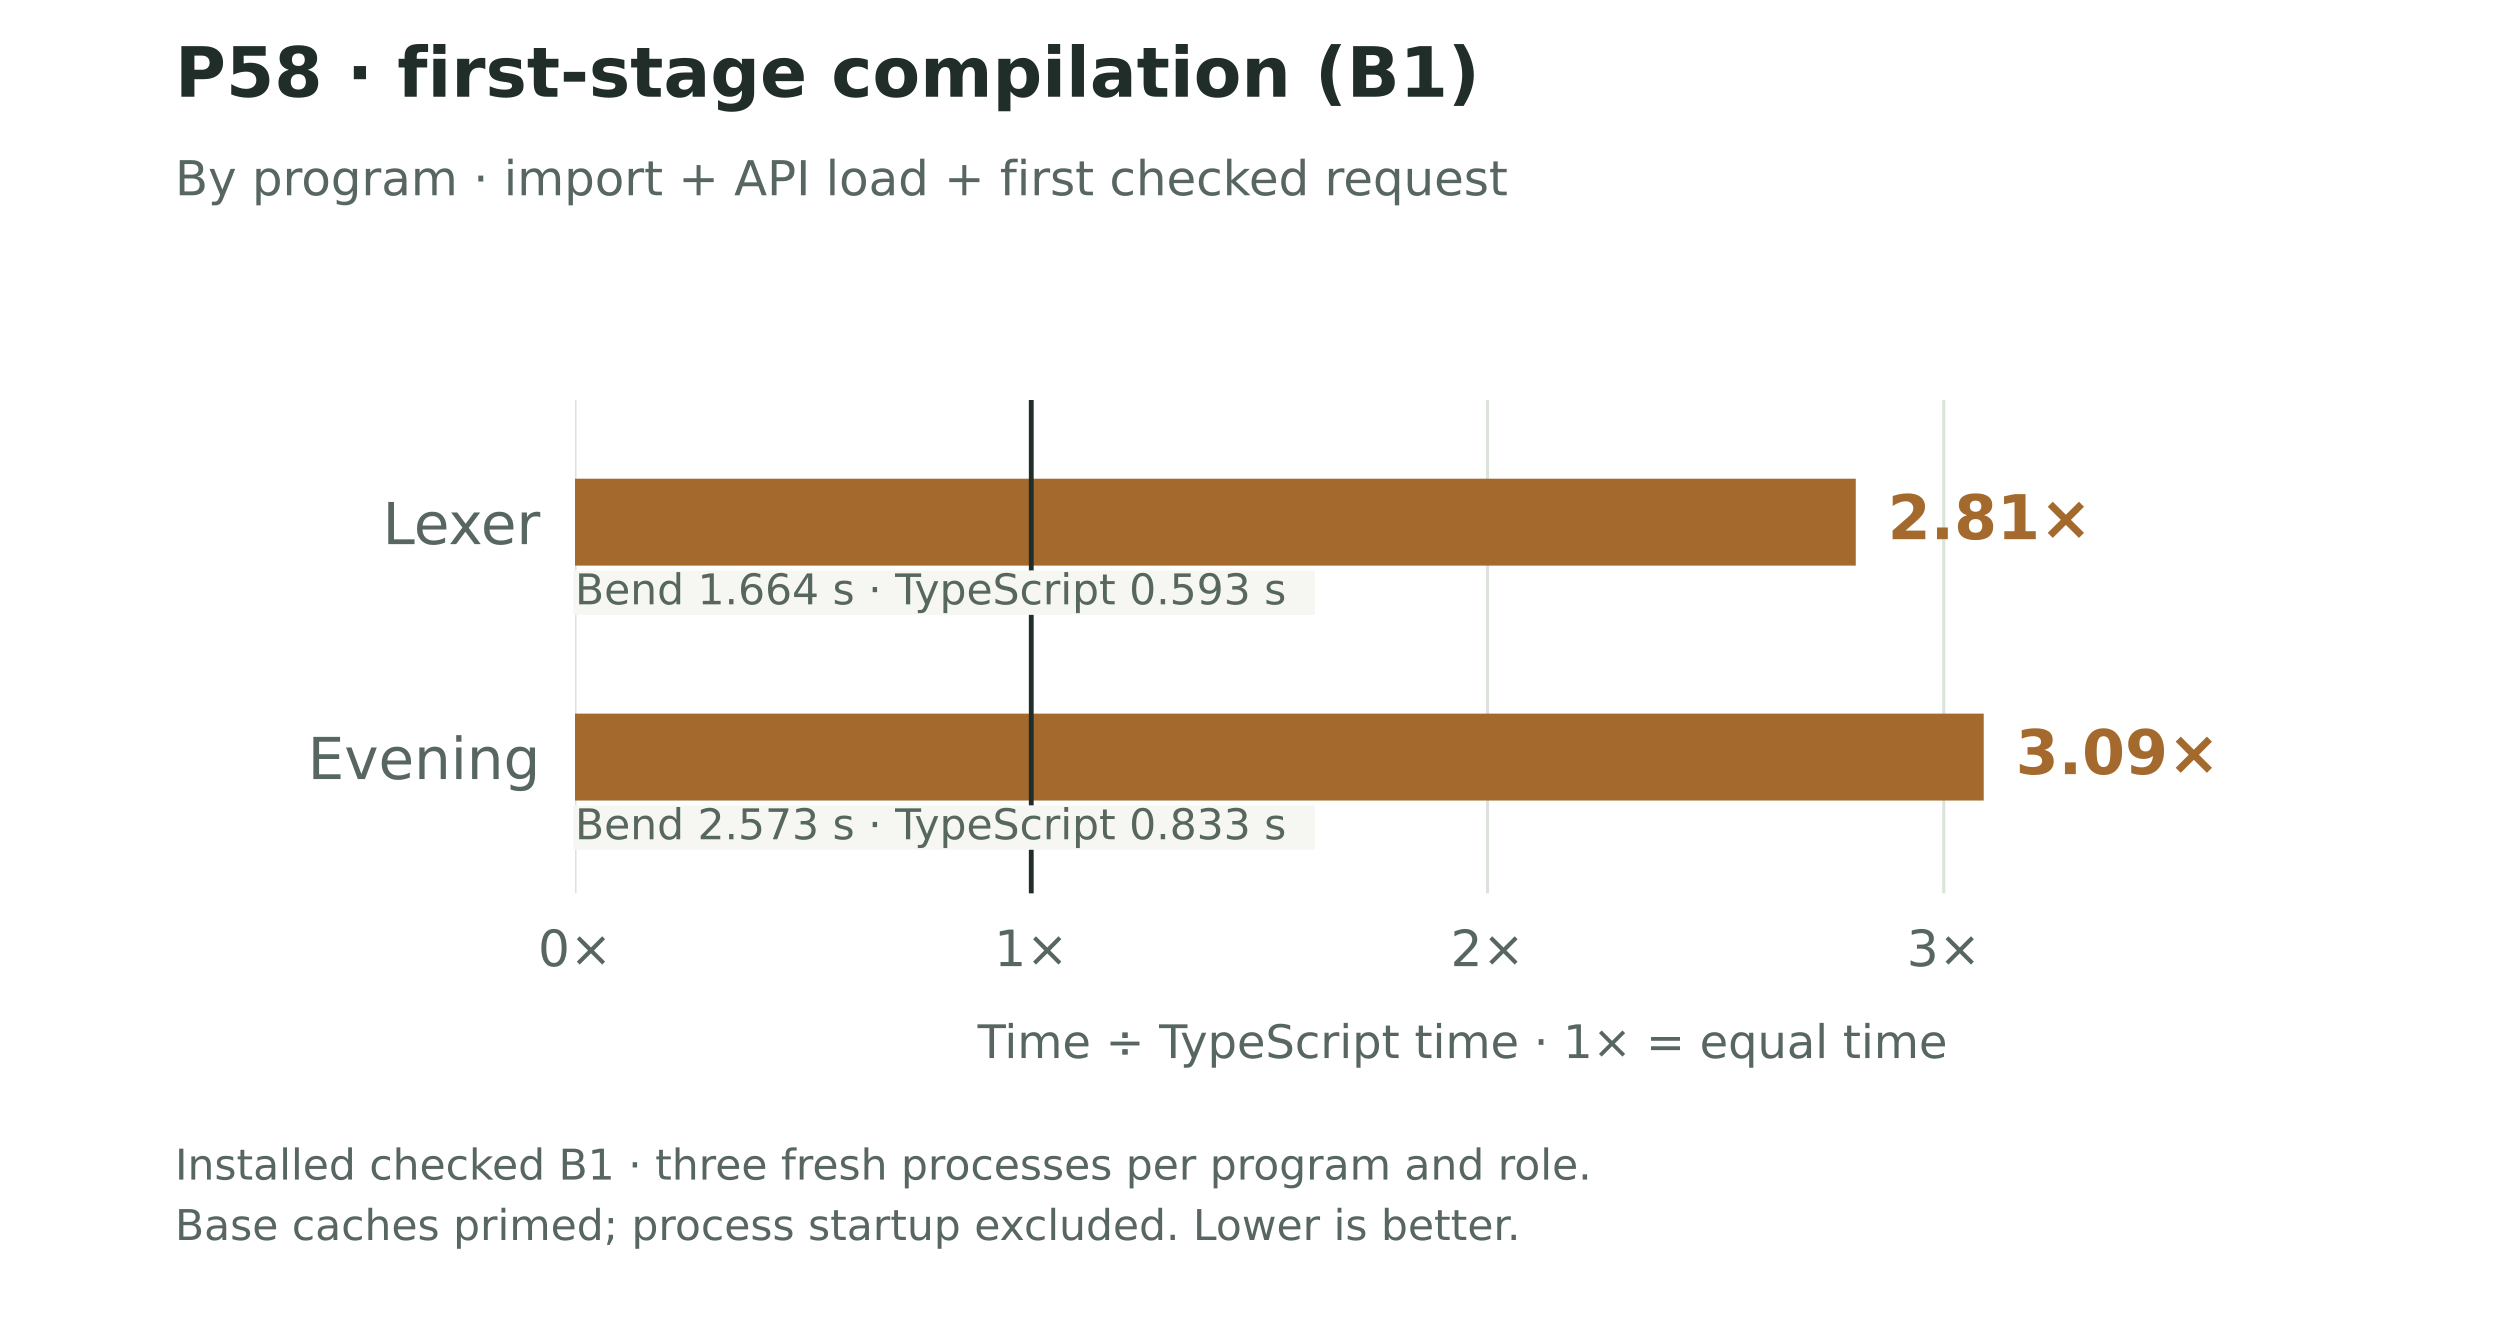
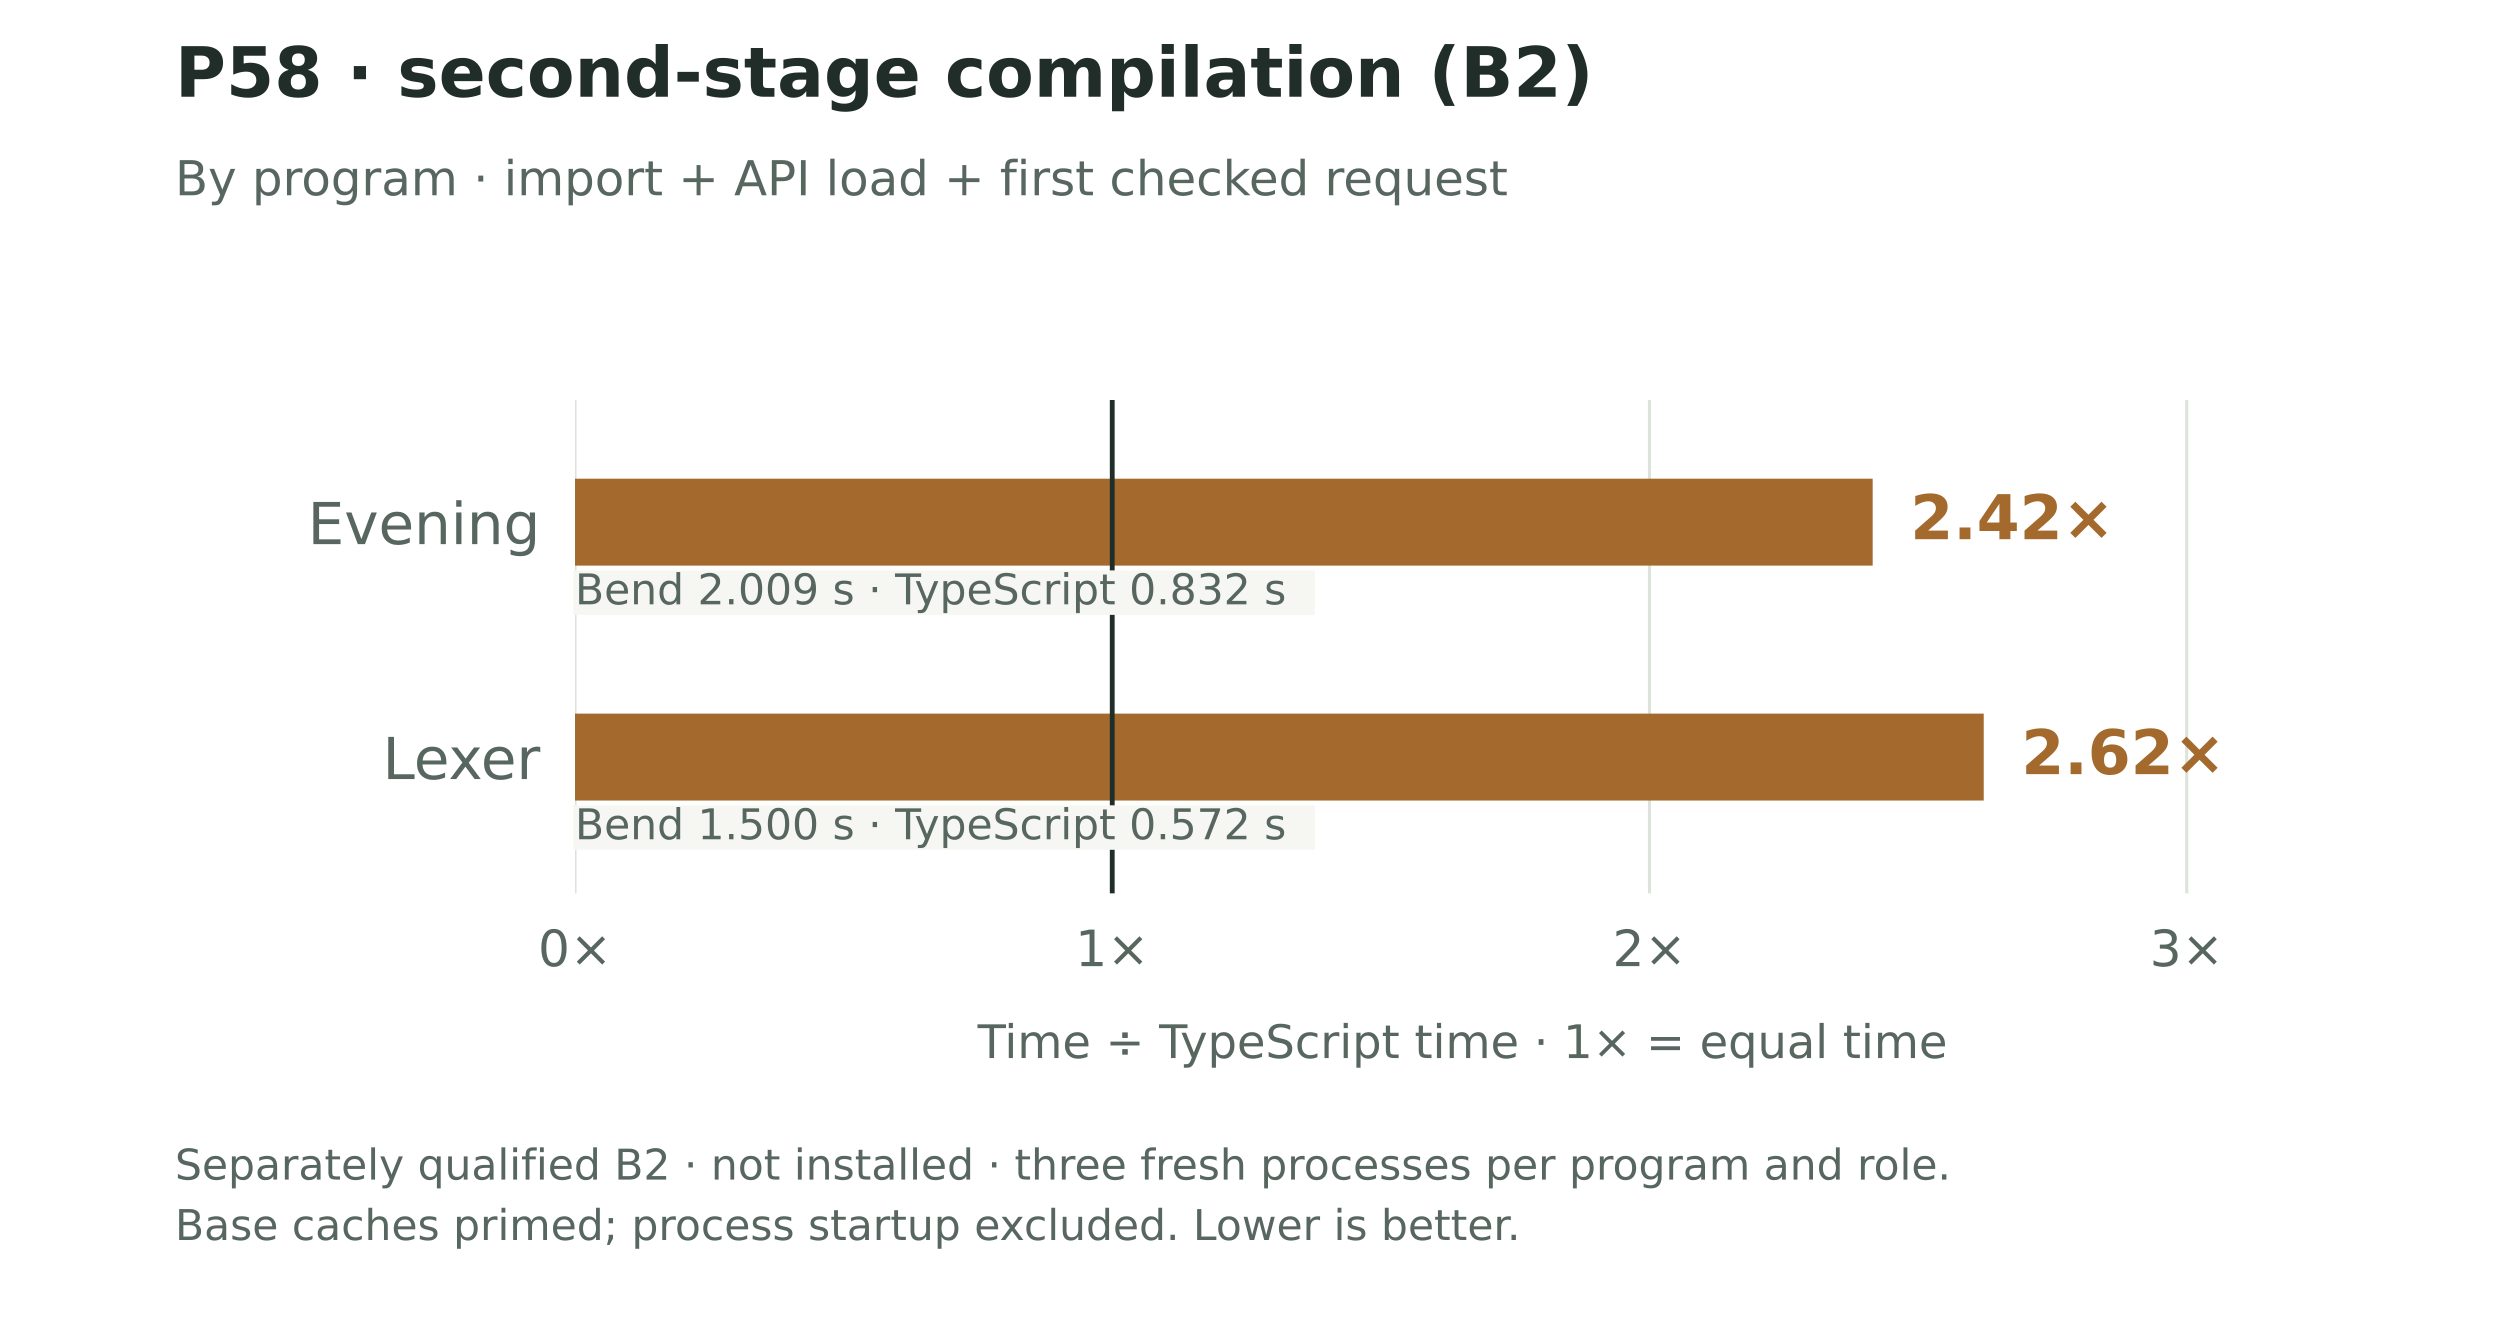
<svg xmlns="http://www.w3.org/2000/svg" width="648pt" height="345.6pt" viewBox="0 0 648 345.6" version="1.1">
  <defs>
    <style type="text/css">*{stroke-linejoin: round; stroke-linecap: butt}</style>
  </defs>
  <g id="figure_1">
    <g id="patch_1">
      <path d="M 0 345.6  L 648 345.6  L 648 0  L 0 0  L 0 345.6  z " style="fill: none" />
    </g>
    <g id="axes_1">
      <g id="patch_2">
        <path d="M 149.04 231.552  L 609.12 231.552  L 609.12 103.68  L 149.04 103.68  L 149.04 231.552  z " style="fill: none" />
      </g>
      <g id="matplotlib.axis_1">
        <g id="xtick_1">
          <g id="line2d_1">
            <path d="M 149.04 231.552  L 149.04 103.68  " clip-path="url(#p8b5e3e7694)" style="fill: none; stroke: #dce3da; stroke-width: 0.8; stroke-linecap: square" />
          </g>
          <g id="line2d_2" />
          <g id="text_1">
            <text style="fill: #586660; font: 13px 'DejaVu Sans'; text-anchor: middle" x="149.04" y="250.43" transform="rotate(-0 149.04 250.43)">0×</text>
          </g>
        </g>
        <g id="xtick_2">
          <g id="line2d_3">
-             <path d="M 267.302 231.552  L 267.302 103.68  " clip-path="url(#p8b5e3e7694)" style="fill: none; stroke: #dce3da; stroke-width: 0.8; stroke-linecap: square" />
+             <path d="M 288.291 231.552  L 288.291 103.68  " clip-path="url(#p8b5e3e7694)" style="fill: none; stroke: #dce3da; stroke-width: 0.8; stroke-linecap: square" />
          </g>
          <g id="line2d_4" />
          <g id="text_2">
-             <text style="fill: #586660; font: 13px 'DejaVu Sans'; text-anchor: middle" x="267.302" y="250.43" transform="rotate(-0 267.3017 250.43)">1×</text>
+             <text style="fill: #586660; font: 13px 'DejaVu Sans'; text-anchor: middle" x="288.291" y="250.43" transform="rotate(-0 288.2913 250.43)">1×</text>
          </g>
        </g>
        <g id="xtick_3">
          <g id="line2d_5">
-             <path d="M 385.563 231.552  L 385.563 103.68  " clip-path="url(#p8b5e3e7694)" style="fill: none; stroke: #dce3da; stroke-width: 0.8; stroke-linecap: square" />
+             <path d="M 427.543 231.552  L 427.543 103.68  " clip-path="url(#p8b5e3e7694)" style="fill: none; stroke: #dce3da; stroke-width: 0.8; stroke-linecap: square" />
          </g>
          <g id="line2d_6" />
          <g id="text_3">
-             <text style="fill: #586660; font: 13px 'DejaVu Sans'; text-anchor: middle" x="385.563" y="250.43" transform="rotate(-0 385.5634 250.43)">2×</text>
+             <text style="fill: #586660; font: 13px 'DejaVu Sans'; text-anchor: middle" x="427.543" y="250.43" transform="rotate(-0 427.5425 250.43)">2×</text>
          </g>
        </g>
        <g id="xtick_4">
          <g id="line2d_7">
-             <path d="M 503.825 231.552  L 503.825 103.68  " clip-path="url(#p8b5e3e7694)" style="fill: none; stroke: #dce3da; stroke-width: 0.8; stroke-linecap: square" />
+             <path d="M 566.794 231.552  L 566.794 103.68  " clip-path="url(#p8b5e3e7694)" style="fill: none; stroke: #dce3da; stroke-width: 0.8; stroke-linecap: square" />
          </g>
          <g id="line2d_8" />
          <g id="text_4">
-             <text style="fill: #586660; font: 13px 'DejaVu Sans'; text-anchor: middle" x="503.825" y="250.43" transform="rotate(-0 503.8251 250.43)">3×</text>
+             <text style="fill: #586660; font: 13px 'DejaVu Sans'; text-anchor: middle" x="566.794" y="250.43" transform="rotate(-0 566.7938 250.43)">3×</text>
          </g>
        </g>
        <g id="text_5">
          <text style="fill: #586660; font: 12px 'DejaVu Sans'; text-anchor: middle" x="379.08" y="274.252" transform="rotate(-0 379.08 274.2517)">Time ÷ TypeScript time · 1× = equal time</text>
        </g>
      </g>
      <g id="matplotlib.axis_2">
        <g id="ytick_1">
          <g id="line2d_9" />
          <g id="text_6">
-             <text style="fill: #586660; font: 15px 'DejaVu Sans'; text-anchor: end" x="140.04" y="141.042" transform="rotate(-0 140.04 141.0424)">Lexer</text>
+             <text style="fill: #586660; font: 15px 'DejaVu Sans'; text-anchor: end" x="140.04" y="141.042" transform="rotate(-0 140.04 141.0424)">Evening</text>
          </g>
        </g>
        <g id="ytick_2">
          <g id="line2d_10" />
          <g id="text_7">
-             <text style="fill: #586660; font: 15px 'DejaVu Sans'; text-anchor: end" x="140.04" y="201.934" transform="rotate(-0 140.04 201.9338)">Evening</text>
+             <text style="fill: #586660; font: 15px 'DejaVu Sans'; text-anchor: end" x="140.04" y="201.934" transform="rotate(-0 140.04 201.9338)">Lexer</text>
          </g>
        </g>
      </g>
      <g id="patch_3">
-         <path d="M 149.04 124.079  L 481.015 124.079  L 481.015 146.608  L 149.04 146.608  z " clip-path="url(#p8b5e3e7694)" style="fill: #a3692d" />
+         <path d="M 149.04 124.079  L 485.398 124.079  L 485.398 146.608  L 149.04 146.608  z " clip-path="url(#p8b5e3e7694)" style="fill: #a3692d" />
      </g>
      <g id="patch_4">
        <path d="M 149.04 184.97  L 514.183 184.97  L 514.183 207.5  L 149.04 207.5  z " clip-path="url(#p8b5e3e7694)" style="fill: #a3692d" />
      </g>
      <g id="line2d_11">
-         <path d="M 267.302 231.552  L 267.302 103.68  " clip-path="url(#p8b5e3e7694)" style="fill: none; stroke: #202d29; stroke-width: 1.25; stroke-linecap: square" />
+         <path d="M 288.291 231.552  L 288.291 103.68  " clip-path="url(#p8b5e3e7694)" style="fill: none; stroke: #202d29; stroke-width: 1.25; stroke-linecap: square" />
      </g>
      <g id="text_8">
-         <text style="fill: #a3692d; font: 700 16px 'DejaVu Sans'; text-anchor: start" x="489.294" y="139.759" transform="rotate(-0 489.2936 139.7585)">2.81×</text>
+         <text style="fill: #a3692d; font: 700 16px 'DejaVu Sans'; text-anchor: start" x="495.146" y="139.759" transform="rotate(-0 495.1461 139.7585)">2.42×</text>
      </g>
      <g id="text_9">
        <g id="patch_5">
          <path d="M 148.6 159.374  L 340.823 159.374  L 340.823 147.848  L 148.6 147.848  z " style="fill: #f6f7f2" />
        </g>
-         <text style="fill: #586660; font: 11px 'DejaVu Sans'; text-anchor: start" x="149.04" y="156.646" transform="rotate(-0 149.04 156.6463)">Bend 1.664 s  ·  TypeScript 0.593 s</text>
+         <text style="fill: #586660; font: 11px 'DejaVu Sans'; text-anchor: start" x="149.04" y="156.646" transform="rotate(-0 149.04 156.6463)">Bend 2.009 s  ·  TypeScript 0.832 s</text>
      </g>
      <g id="text_10">
-         <text style="fill: #a3692d; font: 700 16px 'DejaVu Sans'; text-anchor: start" x="522.461" y="200.65" transform="rotate(-0 522.4612 200.65)">3.09×</text>
+         <text style="fill: #a3692d; font: 700 16px 'DejaVu Sans'; text-anchor: start" x="523.93" y="200.65" transform="rotate(-0 523.9304 200.65)">2.62×</text>
      </g>
      <g id="text_11">
        <g id="patch_6">
          <path d="M 148.6 220.265  L 340.823 220.265  L 340.823 208.739  L 148.6 208.739  z " style="fill: #f6f7f2" />
        </g>
-         <text style="fill: #586660; font: 11px 'DejaVu Sans'; text-anchor: start" x="149.04" y="217.538" transform="rotate(-0 149.04 217.5377)">Bend 2.573 s  ·  TypeScript 0.833 s</text>
+         <text style="fill: #586660; font: 11px 'DejaVu Sans'; text-anchor: start" x="149.04" y="217.538" transform="rotate(-0 149.04 217.5377)">Bend 1.500 s  ·  TypeScript 0.572 s</text>
      </g>
    </g>
    <g id="text_12">
-       <text style="fill: #202d29; font: 700 18px 'DejaVu Sans'; text-anchor: start" x="45.36" y="25.082" transform="rotate(-0 45.36 25.08199)">P58 · first-stage compilation (B1)</text>
+       <text style="fill: #202d29; font: 700 18px 'DejaVu Sans'; text-anchor: start" x="45.36" y="25.082" transform="rotate(-0 45.36 25.08199)">P58 · second-stage compilation (B2)</text>
    </g>
    <g id="text_13">
      <text style="fill: #586660; font: 12.5px 'DejaVu Sans'; text-anchor: start" x="45.36" y="50.624" transform="rotate(-0 45.36 50.62445)">By program · import + API load + first checked request</text>
    </g>
    <g id="text_14">
-       <text style="fill: #586660; font: 11px 'DejaVu Sans'" transform="translate(45.36 305.7471)">Installed checked B1 · three fresh processes per program and role.</text>
+       <text style="fill: #586660; font: 11px 'DejaVu Sans'" transform="translate(45.36 305.7471)">Separately qualified B2 · not installed · three fresh processes per program and role.</text>
      <text style="fill: #586660; font: 11px 'DejaVu Sans'" transform="translate(45.36 321.408)">Base caches primed; process startup excluded. Lower is better.</text>
    </g>
  </g>
  <defs>
    <clipPath id="p8b5e3e7694">
      <rect x="149.04" y="103.68" width="460.08" height="127.872" />
    </clipPath>
  </defs>
</svg>
